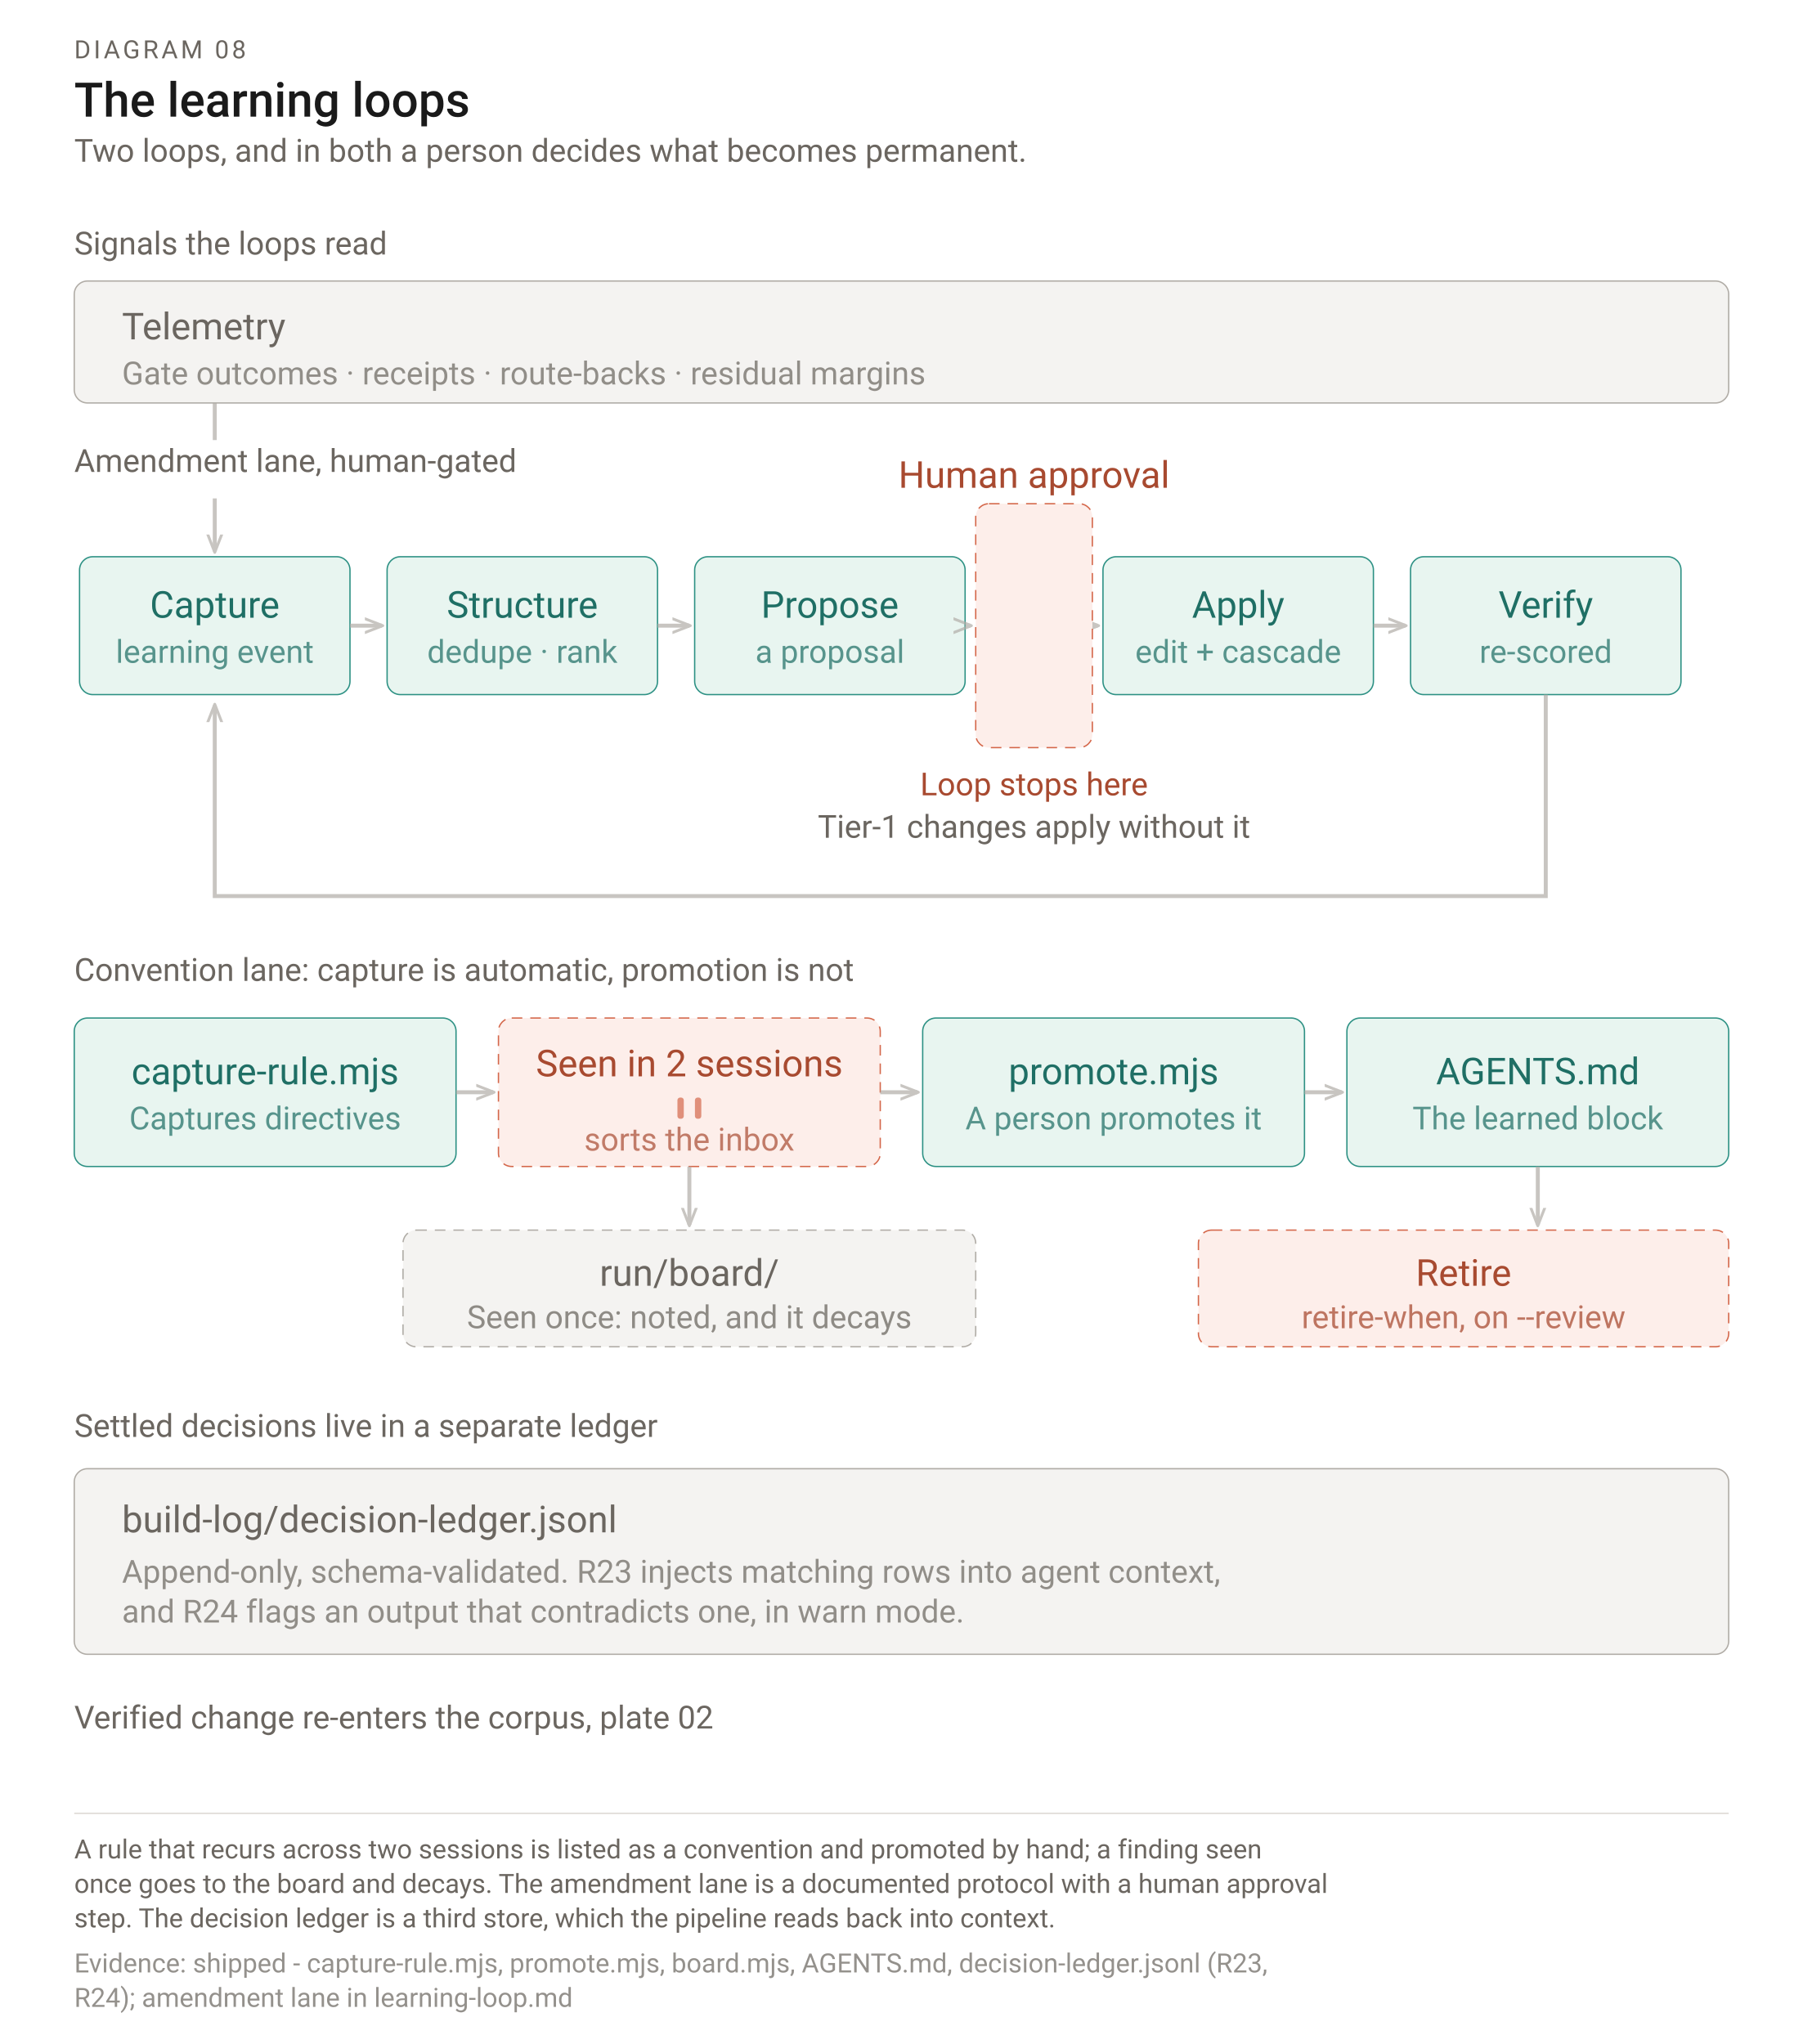
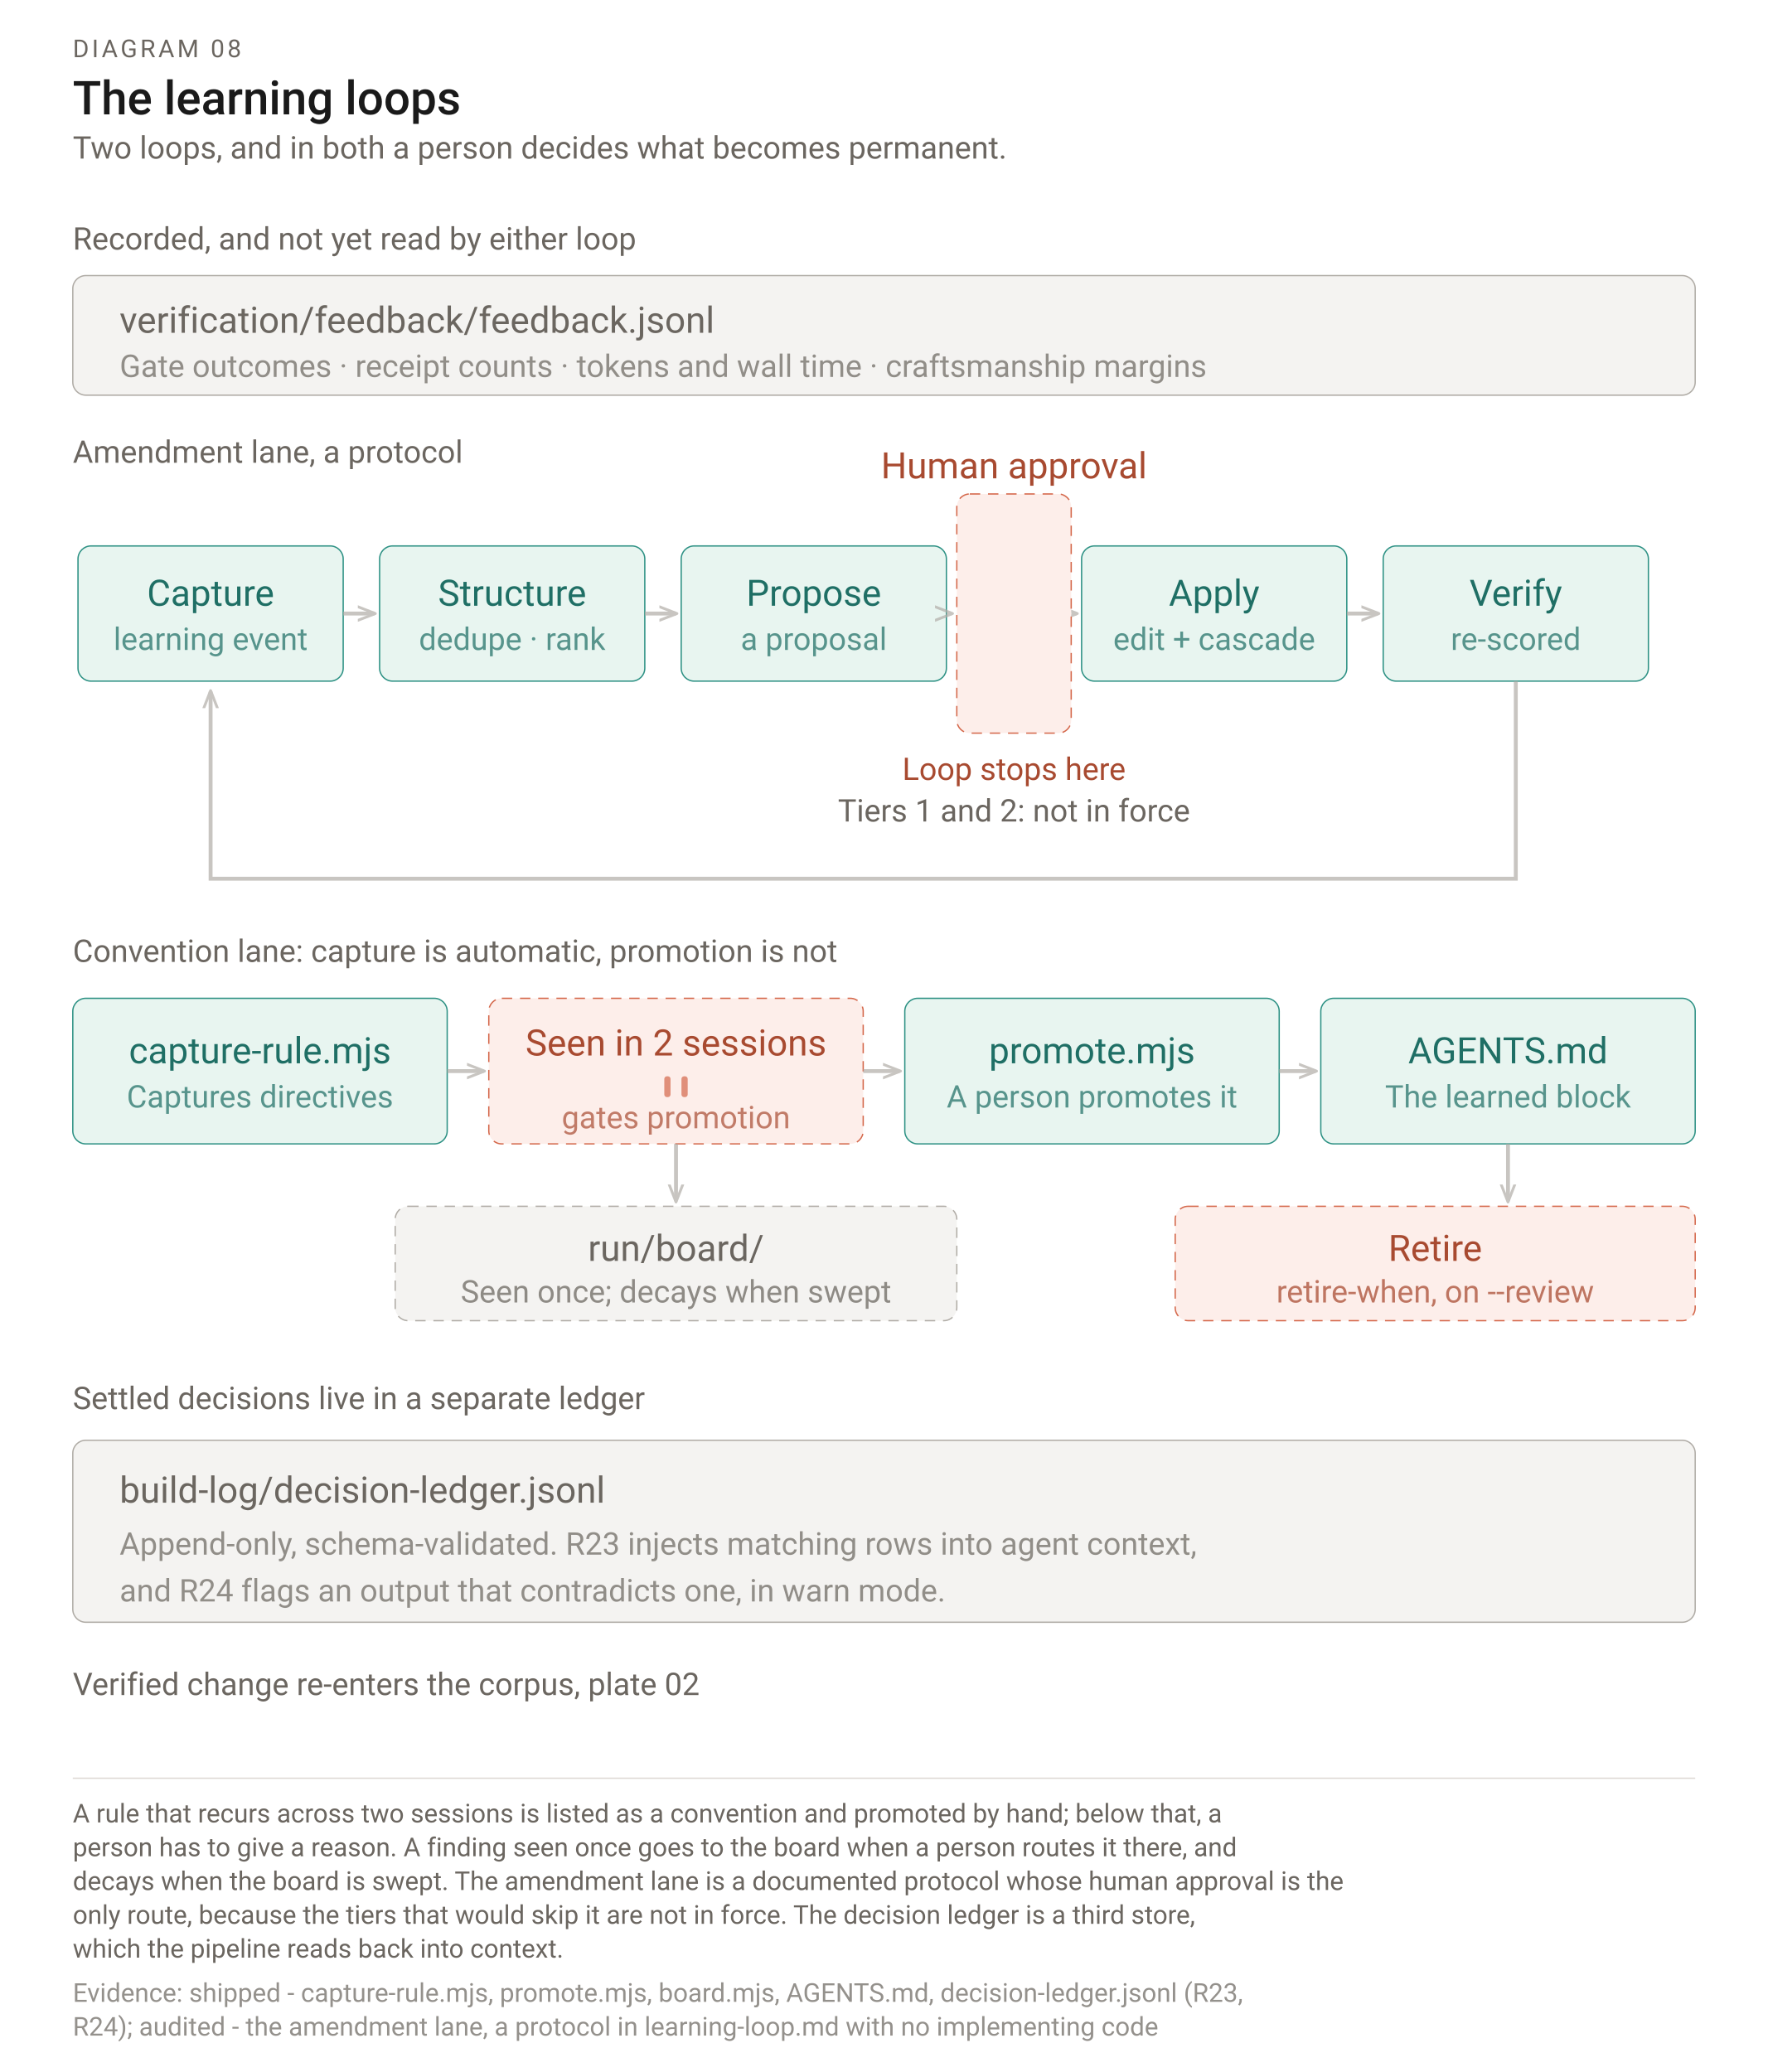
- <svg xmlns="http://www.w3.org/2000/svg" viewBox="0 0 680 771" width="100%" role="img" aria-label="The learning loops. Two loops, and in both a person decides what becomes permanent.">
+ <svg xmlns="http://www.w3.org/2000/svg" viewBox="0 0 680 797" width="100%" role="img" aria-label="The learning loops. Two loops, and in both a person decides what becomes permanent.">
  <style>text{font-family:system-ui,-apple-system,'Segoe UI',Roboto,'Helvetica Neue',sans-serif}@media (prefers-color-scheme:dark){.teal-f{fill:#16302c;stroke:#4fb3a3}.teal-o{stroke:#4fb3a3}.teal-t{fill:#82d6c6}.purple-f{fill:#221f38;stroke:#8b7dd0}.purple-o{stroke:#8b7dd0}.purple-t{fill:#ada0e4}.coral-f{fill:#35211b;stroke:#e08a6c}.coral-o{stroke:#e08a6c}.coral-t{fill:#f2ab8e}.gray-f{fill:#232220;stroke:#57534e}.gray-o{stroke:#57534e}.gray-t{fill:#a8a29b}.ink{fill:#ededea}.mute{fill:#a8a29b}.rule{stroke:#3a3835}}[data-theme=dark] .teal-f{fill:#16302c;stroke:#4fb3a3}[data-theme=dark] .teal-o{stroke:#4fb3a3}[data-theme=dark] .teal-t{fill:#82d6c6}[data-theme=dark] .purple-f{fill:#221f38;stroke:#8b7dd0}[data-theme=dark] .purple-o{stroke:#8b7dd0}[data-theme=dark] .purple-t{fill:#ada0e4}[data-theme=dark] .coral-f{fill:#35211b;stroke:#e08a6c}[data-theme=dark] .coral-o{stroke:#e08a6c}[data-theme=dark] .coral-t{fill:#f2ab8e}[data-theme=dark] .gray-f{fill:#232220;stroke:#57534e}[data-theme=dark] .gray-o{stroke:#57534e}[data-theme=dark] .gray-t{fill:#a8a29b}[data-theme=dark] .ink{fill:#ededea}[data-theme=dark] .mute{fill:#a8a29b}[data-theme=dark] .rule{stroke:#3a3835}[data-theme=light] .teal-f{fill:#e8f5f0;stroke:#2d9184}[data-theme=light] .teal-o{stroke:#2d9184}[data-theme=light] .teal-t{fill:#1f6f65}[data-theme=light] .purple-f{fill:#eeeafa;stroke:#6b5bb5}[data-theme=light] .purple-o{stroke:#6b5bb5}[data-theme=light] .purple-t{fill:#4a3f8a}[data-theme=light] .coral-f{fill:#fdeeea;stroke:#d4674a}[data-theme=light] .coral-o{stroke:#d4674a}[data-theme=light] .coral-t{fill:#a84a30}[data-theme=light] .gray-f{fill:#f4f3f1;stroke:#b0aca6}[data-theme=light] .gray-o{stroke:#b0aca6}[data-theme=light] .gray-t{fill:#6b6660}[data-theme=light] .ink{fill:#1a1a1a}[data-theme=light] .mute{fill:#6b6660}[data-theme=light] .rule{stroke:#ddd9d4}</style>
  <defs>
    <marker id="ar-teal" viewBox="0 0 10 10" refX="8.5" refY="5" markerWidth="5" markerHeight="5" orient="auto-start-reverse">
      <path d="M0,1.5 L9,5 L0,8.5" fill="none" stroke="#2d9184" stroke-width="1.4" stroke-linecap="round" stroke-linejoin="round" class="teal-o" />
    </marker>
    <marker id="ar-purple" viewBox="0 0 10 10" refX="8.5" refY="5" markerWidth="5" markerHeight="5" orient="auto-start-reverse">
      <path d="M0,1.5 L9,5 L0,8.5" fill="none" stroke="#6b5bb5" stroke-width="1.4" stroke-linecap="round" stroke-linejoin="round" class="purple-o" />
    </marker>
    <marker id="ar-coral" viewBox="0 0 10 10" refX="8.5" refY="5" markerWidth="5" markerHeight="5" orient="auto-start-reverse">
      <path d="M0,1.5 L9,5 L0,8.5" fill="none" stroke="#d4674a" stroke-width="1.4" stroke-linecap="round" stroke-linejoin="round" class="coral-o" />
    </marker>
    <marker id="ar-gray" viewBox="0 0 10 10" refX="8.5" refY="5" markerWidth="5" markerHeight="5" orient="auto-start-reverse">
      <path d="M0,1.5 L9,5 L0,8.5" fill="none" stroke="#b0aca6" stroke-width="1.4" stroke-linecap="round" stroke-linejoin="round" class="gray-o" />
    </marker>
  </defs>
  <text x="28" y="22" font-size="9.5" fill="#6b6660" letter-spacing="1.1" class="mute">DIAGRAM 08</text>
  <text x="28" y="44" font-size="18" fill="#1a1a1a" font-weight="500" class="ink">The learning loops</text>
  <text x="28" y="61" font-size="12" fill="#6b6660" class="mute">Two loops, and in both a person decides what becomes permanent.</text>
-   <text x="28" y="96" font-size="12" fill="#6b6660" class="mute">Signals the loops read</text>
+   <text x="28" y="96" font-size="12" fill="#6b6660" class="mute">Recorded, and not yet read by either loop</text>
  <rect x="28" y="106" width="624" height="46" rx="5" fill="#f4f3f1" stroke="#b0aca6" stroke-width="0.5" class="gray-f" />
-   <text x="46" y="128" font-size="14" fill="#6b6660" class="gray-t">Telemetry</text>
-   <text x="46" y="145" font-size="12" fill="#6b6660" opacity="0.72" class="gray-t">Gate outcomes · receipts · route-backs · residual margins</text>
-   <text x="28" y="178" font-size="12" fill="#6b6660" class="mute">Amendment lane, human-gated</text>
+   <text x="46" y="128" font-size="14" fill="#6b6660" class="gray-t">verification/feedback/feedback.jsonl</text>
+   <text x="46" y="145" font-size="12" fill="#6b6660" opacity="0.72" class="gray-t">Gate outcomes · receipt counts · tokens and wall time · craftsmanship margins</text>
+   <text x="28" y="178" font-size="12" fill="#6b6660" class="mute">Amendment lane, a protocol</text>
  <rect x="30" y="210" width="102" height="52" rx="5" fill="#e8f5f0" stroke="#2d9184" stroke-width="0.5" class="teal-f" />
  <text x="81.0" y="233.0" font-size="14" fill="#1f6f65" text-anchor="middle" class="teal-t">Capture</text>
  <text x="81.0" y="250.0" font-size="12" fill="#1f6f65" text-anchor="middle" opacity="0.72" class="teal-t">learning event</text>
  <rect x="146" y="210" width="102" height="52" rx="5" fill="#e8f5f0" stroke="#2d9184" stroke-width="0.5" class="teal-f" />
  <text x="197.0" y="233.0" font-size="14" fill="#1f6f65" text-anchor="middle" class="teal-t">Structure</text>
  <text x="197.0" y="250.0" font-size="12" fill="#1f6f65" text-anchor="middle" opacity="0.72" class="teal-t">dedupe · rank</text>
  <rect x="262" y="210" width="102" height="52" rx="5" fill="#e8f5f0" stroke="#2d9184" stroke-width="0.5" class="teal-f" />
  <text x="313.0" y="233.0" font-size="14" fill="#1f6f65" text-anchor="middle" class="teal-t">Propose</text>
  <text x="313.0" y="250.0" font-size="12" fill="#1f6f65" text-anchor="middle" opacity="0.72" class="teal-t">a proposal</text>
  <rect x="416" y="210" width="102" height="52" rx="5" fill="#e8f5f0" stroke="#2d9184" stroke-width="0.5" class="teal-f" />
  <text x="467.0" y="233.0" font-size="14" fill="#1f6f65" text-anchor="middle" class="teal-t">Apply</text>
  <text x="467.0" y="250.0" font-size="12" fill="#1f6f65" text-anchor="middle" opacity="0.72" class="teal-t">edit + cascade</text>
  <rect x="532" y="210" width="102" height="52" rx="5" fill="#e8f5f0" stroke="#2d9184" stroke-width="0.5" class="teal-f" />
  <text x="583.0" y="233.0" font-size="14" fill="#1f6f65" text-anchor="middle" class="teal-t">Verify</text>
  <text x="583.0" y="250.0" font-size="12" fill="#1f6f65" text-anchor="middle" opacity="0.72" class="teal-t">re-scored</text>
  <line x1="132" y1="236" x2="144" y2="236" stroke="#b0aca6" stroke-width="1.5" opacity="0.7" marker-end="url(#ar-gray)" class="gray-o" />
  <line x1="248" y1="236" x2="260" y2="236" stroke="#b0aca6" stroke-width="1.5" opacity="0.7" marker-end="url(#ar-gray)" class="gray-o" />
  <line x1="364" y1="236" x2="366" y2="236" stroke="#b0aca6" stroke-width="1.5" opacity="0.7" marker-end="url(#ar-gray)" class="gray-o" />
  <line x1="412" y1="236" x2="414" y2="236" stroke="#b0aca6" stroke-width="1.5" opacity="0.7" marker-end="url(#ar-gray)" class="gray-o" />
  <line x1="518" y1="236" x2="530" y2="236" stroke="#b0aca6" stroke-width="1.5" opacity="0.7" marker-end="url(#ar-gray)" class="gray-o" />
-   <line x1="81" y1="152" x2="81" y2="166" stroke="#b0aca6" stroke-width="1.5" opacity="0.7" class="gray-o" />
-   <line x1="81" y1="188" x2="81" y2="208" stroke="#b0aca6" stroke-width="1.5" opacity="0.7" marker-end="url(#ar-gray)" class="gray-o" />
  <rect x="368" y="190" width="44" height="92" rx="5" fill="#fdeeea" stroke="#d4674a" stroke-width="0.5" stroke-dasharray="4 3" class="coral-f" />
  <text x="390" y="184" font-size="14" fill="#a84a30" text-anchor="middle" class="coral-t">Human approval</text>
  <text x="390" y="300" font-size="12" fill="#a84a30" text-anchor="middle" class="coral-t">Loop stops here</text>
-   <text x="390" y="316" font-size="12" fill="#6b6660" text-anchor="middle" class="mute">Tier-1 changes apply without it</text>
+   <text x="390" y="316" font-size="12" fill="#6b6660" text-anchor="middle" class="mute">Tiers 1 and 2: not in force</text>
  <path d="M583,262 L583,338 L81,338 L81,266" fill="none" stroke="#b0aca6" stroke-width="1.5" opacity="0.7" marker-end="url(#ar-gray)" class="gray-o" />
  <text x="28" y="370" font-size="12" fill="#6b6660" class="mute">Convention lane: capture is automatic, promotion is not</text>
  <rect x="28" y="384" width="144" height="56" rx="5" fill="#e8f5f0" stroke="#2d9184" stroke-width="0.5" class="teal-f" />
  <text x="100.0" y="409.0" font-size="14" fill="#1f6f65" text-anchor="middle" class="teal-t">capture-rule.mjs</text>
  <text x="100.0" y="426.0" font-size="12" fill="#1f6f65" text-anchor="middle" opacity="0.72" class="teal-t">Captures directives</text>
  <rect x="188" y="384" width="144" height="56" rx="5" fill="#fdeeea" stroke="#d4674a" stroke-width="0.5" stroke-dasharray="4 3" class="coral-f" />
  <text x="260.0" y="406" font-size="14" fill="#a84a30" text-anchor="middle" class="coral-t">Seen in 2 sessions</text>
  <rect x="255.5" y="414" width="2.4" height="8" rx="1" fill="#d4674a" opacity="0.7" class="coral-f" />
  <rect x="262.1" y="414" width="2.4" height="8" rx="1" fill="#d4674a" opacity="0.7" class="coral-f" />
-   <text x="260.0" y="434" font-size="12" fill="#a84a30" text-anchor="middle" opacity="0.7" class="coral-t">sorts the inbox</text>
+   <text x="260.0" y="434" font-size="12" fill="#a84a30" text-anchor="middle" opacity="0.7" class="coral-t">gates promotion</text>
  <line x1="172" y1="412" x2="186" y2="412" stroke="#b0aca6" stroke-width="1.5" opacity="0.7" marker-end="url(#ar-gray)" class="gray-o" />
  <rect x="348" y="384" width="144" height="56" rx="5" fill="#e8f5f0" stroke="#2d9184" stroke-width="0.5" class="teal-f" />
  <text x="420.0" y="409.0" font-size="14" fill="#1f6f65" text-anchor="middle" class="teal-t">promote.mjs</text>
  <text x="420.0" y="426.0" font-size="12" fill="#1f6f65" text-anchor="middle" opacity="0.72" class="teal-t">A person promotes it</text>
  <line x1="332" y1="412" x2="346" y2="412" stroke="#b0aca6" stroke-width="1.5" opacity="0.7" marker-end="url(#ar-gray)" class="gray-o" />
  <rect x="508" y="384" width="144" height="56" rx="5" fill="#e8f5f0" stroke="#2d9184" stroke-width="0.5" class="teal-f" />
  <text x="580.0" y="409.0" font-size="14" fill="#1f6f65" text-anchor="middle" class="teal-t">AGENTS.md</text>
  <text x="580.0" y="426.0" font-size="12" fill="#1f6f65" text-anchor="middle" opacity="0.72" class="teal-t">The learned block</text>
  <line x1="492" y1="412" x2="506" y2="412" stroke="#b0aca6" stroke-width="1.5" opacity="0.7" marker-end="url(#ar-gray)" class="gray-o" />
  <line x1="260" y1="440" x2="260" y2="462" stroke="#b0aca6" stroke-width="1.5" opacity="0.7" marker-end="url(#ar-gray)" class="gray-o" />
  <rect x="152" y="464" width="216" height="44" rx="5" fill="#f4f3f1" stroke="#b0aca6" stroke-width="0.5" stroke-dasharray="4 3" class="gray-f" />
  <text x="260" y="485" font-size="14" fill="#6b6660" text-anchor="middle" class="gray-t">run/board/</text>
-   <text x="260" y="501" font-size="12" fill="#6b6660" text-anchor="middle" opacity="0.74" class="gray-t">Seen once: noted, and it decays</text>
+   <text x="260" y="501" font-size="12" fill="#6b6660" text-anchor="middle" opacity="0.74" class="gray-t">Seen once; decays when swept</text>
  <line x1="580" y1="440" x2="580" y2="462" stroke="#b0aca6" stroke-width="1.5" opacity="0.7" marker-end="url(#ar-gray)" class="gray-o" />
  <rect x="452" y="464" width="200" height="44" rx="5" fill="#fdeeea" stroke="#d4674a" stroke-width="0.5" stroke-dasharray="4 3" class="coral-f" />
  <text x="552" y="485" font-size="14" fill="#a84a30" text-anchor="middle" class="coral-t">Retire</text>
  <text x="552" y="501" font-size="12" fill="#a84a30" text-anchor="middle" opacity="0.74" class="coral-t">retire-when, on --review</text>
  <text x="28" y="542" font-size="12" fill="#6b6660" class="mute">Settled decisions live in a separate ledger</text>
  <rect x="28" y="554" width="624" height="70" rx="5" fill="#f4f3f1" stroke="#b0aca6" stroke-width="0.5" class="gray-f" />
  <text x="46" y="578" font-size="14" fill="#6b6660" class="gray-t">build-log/decision-ledger.jsonl</text>
-   <text x="46" y="597" font-size="12" fill="#6b6660" opacity="0.72" class="gray-t">Append-only, schema-validated. R23 injects matching rows into agent context,</text>
-   <text x="46" y="612" font-size="12" fill="#6b6660" opacity="0.72" class="gray-t">and R24 flags an output that contradicts one, in warn mode.</text>
+   <text x="46" y="598" font-size="12" fill="#6b6660" opacity="0.72" class="gray-t">Append-only, schema-validated. R23 injects matching rows into agent context,</text>
+   <text x="46" y="616" font-size="12" fill="#6b6660" opacity="0.72" class="gray-t">and R24 flags an output that contradicts one, in warn mode.</text>
  <text x="28" y="652" font-size="12" fill="#6b6660" class="mute">Verified change re-enters the corpus, plate 02</text>
  <line x1="28" y1="684" x2="652" y2="684" stroke="#ddd9d4" stroke-width="0.5" class="rule" />
-   <text x="28" y="701" font-size="10" fill="#6b6660" class="mute">A rule that recurs across two sessions is listed as a convention and promoted by hand; a finding seen</text>
-   <text x="28" y="714" font-size="10" fill="#6b6660" class="mute">once goes to the board and decays. The amendment lane is a documented protocol with a human approval</text>
-   <text x="28" y="727" font-size="10" fill="#6b6660" class="mute">step. The decision ledger is a third store, which the pipeline reads back into context.</text>
-   <text x="28" y="744" font-size="10" fill="#6b6660" opacity="0.72" class="mute">Evidence: shipped - capture-rule.mjs, promote.mjs, board.mjs, AGENTS.md, decision-ledger.jsonl (R23,</text>
-   <text x="28" y="757" font-size="10" fill="#6b6660" opacity="0.72" class="mute">R24); amendment lane in learning-loop.md</text>
+   <text x="28" y="701" font-size="10" fill="#6b6660" class="mute">A rule that recurs across two sessions is listed as a convention and promoted by hand; below that, a</text>
+   <text x="28" y="714" font-size="10" fill="#6b6660" class="mute">person has to give a reason. A finding seen once goes to the board when a person routes it there, and</text>
+   <text x="28" y="727" font-size="10" fill="#6b6660" class="mute">decays when the board is swept. The amendment lane is a documented protocol whose human approval is the</text>
+   <text x="28" y="740" font-size="10" fill="#6b6660" class="mute">only route, because the tiers that would skip it are not in force. The decision ledger is a third store,</text>
+   <text x="28" y="753" font-size="10" fill="#6b6660" class="mute">which the pipeline reads back into context.</text>
+   <text x="28" y="770" font-size="10" fill="#6b6660" opacity="0.72" class="mute">Evidence: shipped - capture-rule.mjs, promote.mjs, board.mjs, AGENTS.md, decision-ledger.jsonl (R23,</text>
+   <text x="28" y="783" font-size="10" fill="#6b6660" opacity="0.72" class="mute">R24); audited - the amendment lane, a protocol in learning-loop.md with no implementing code</text>
</svg>
